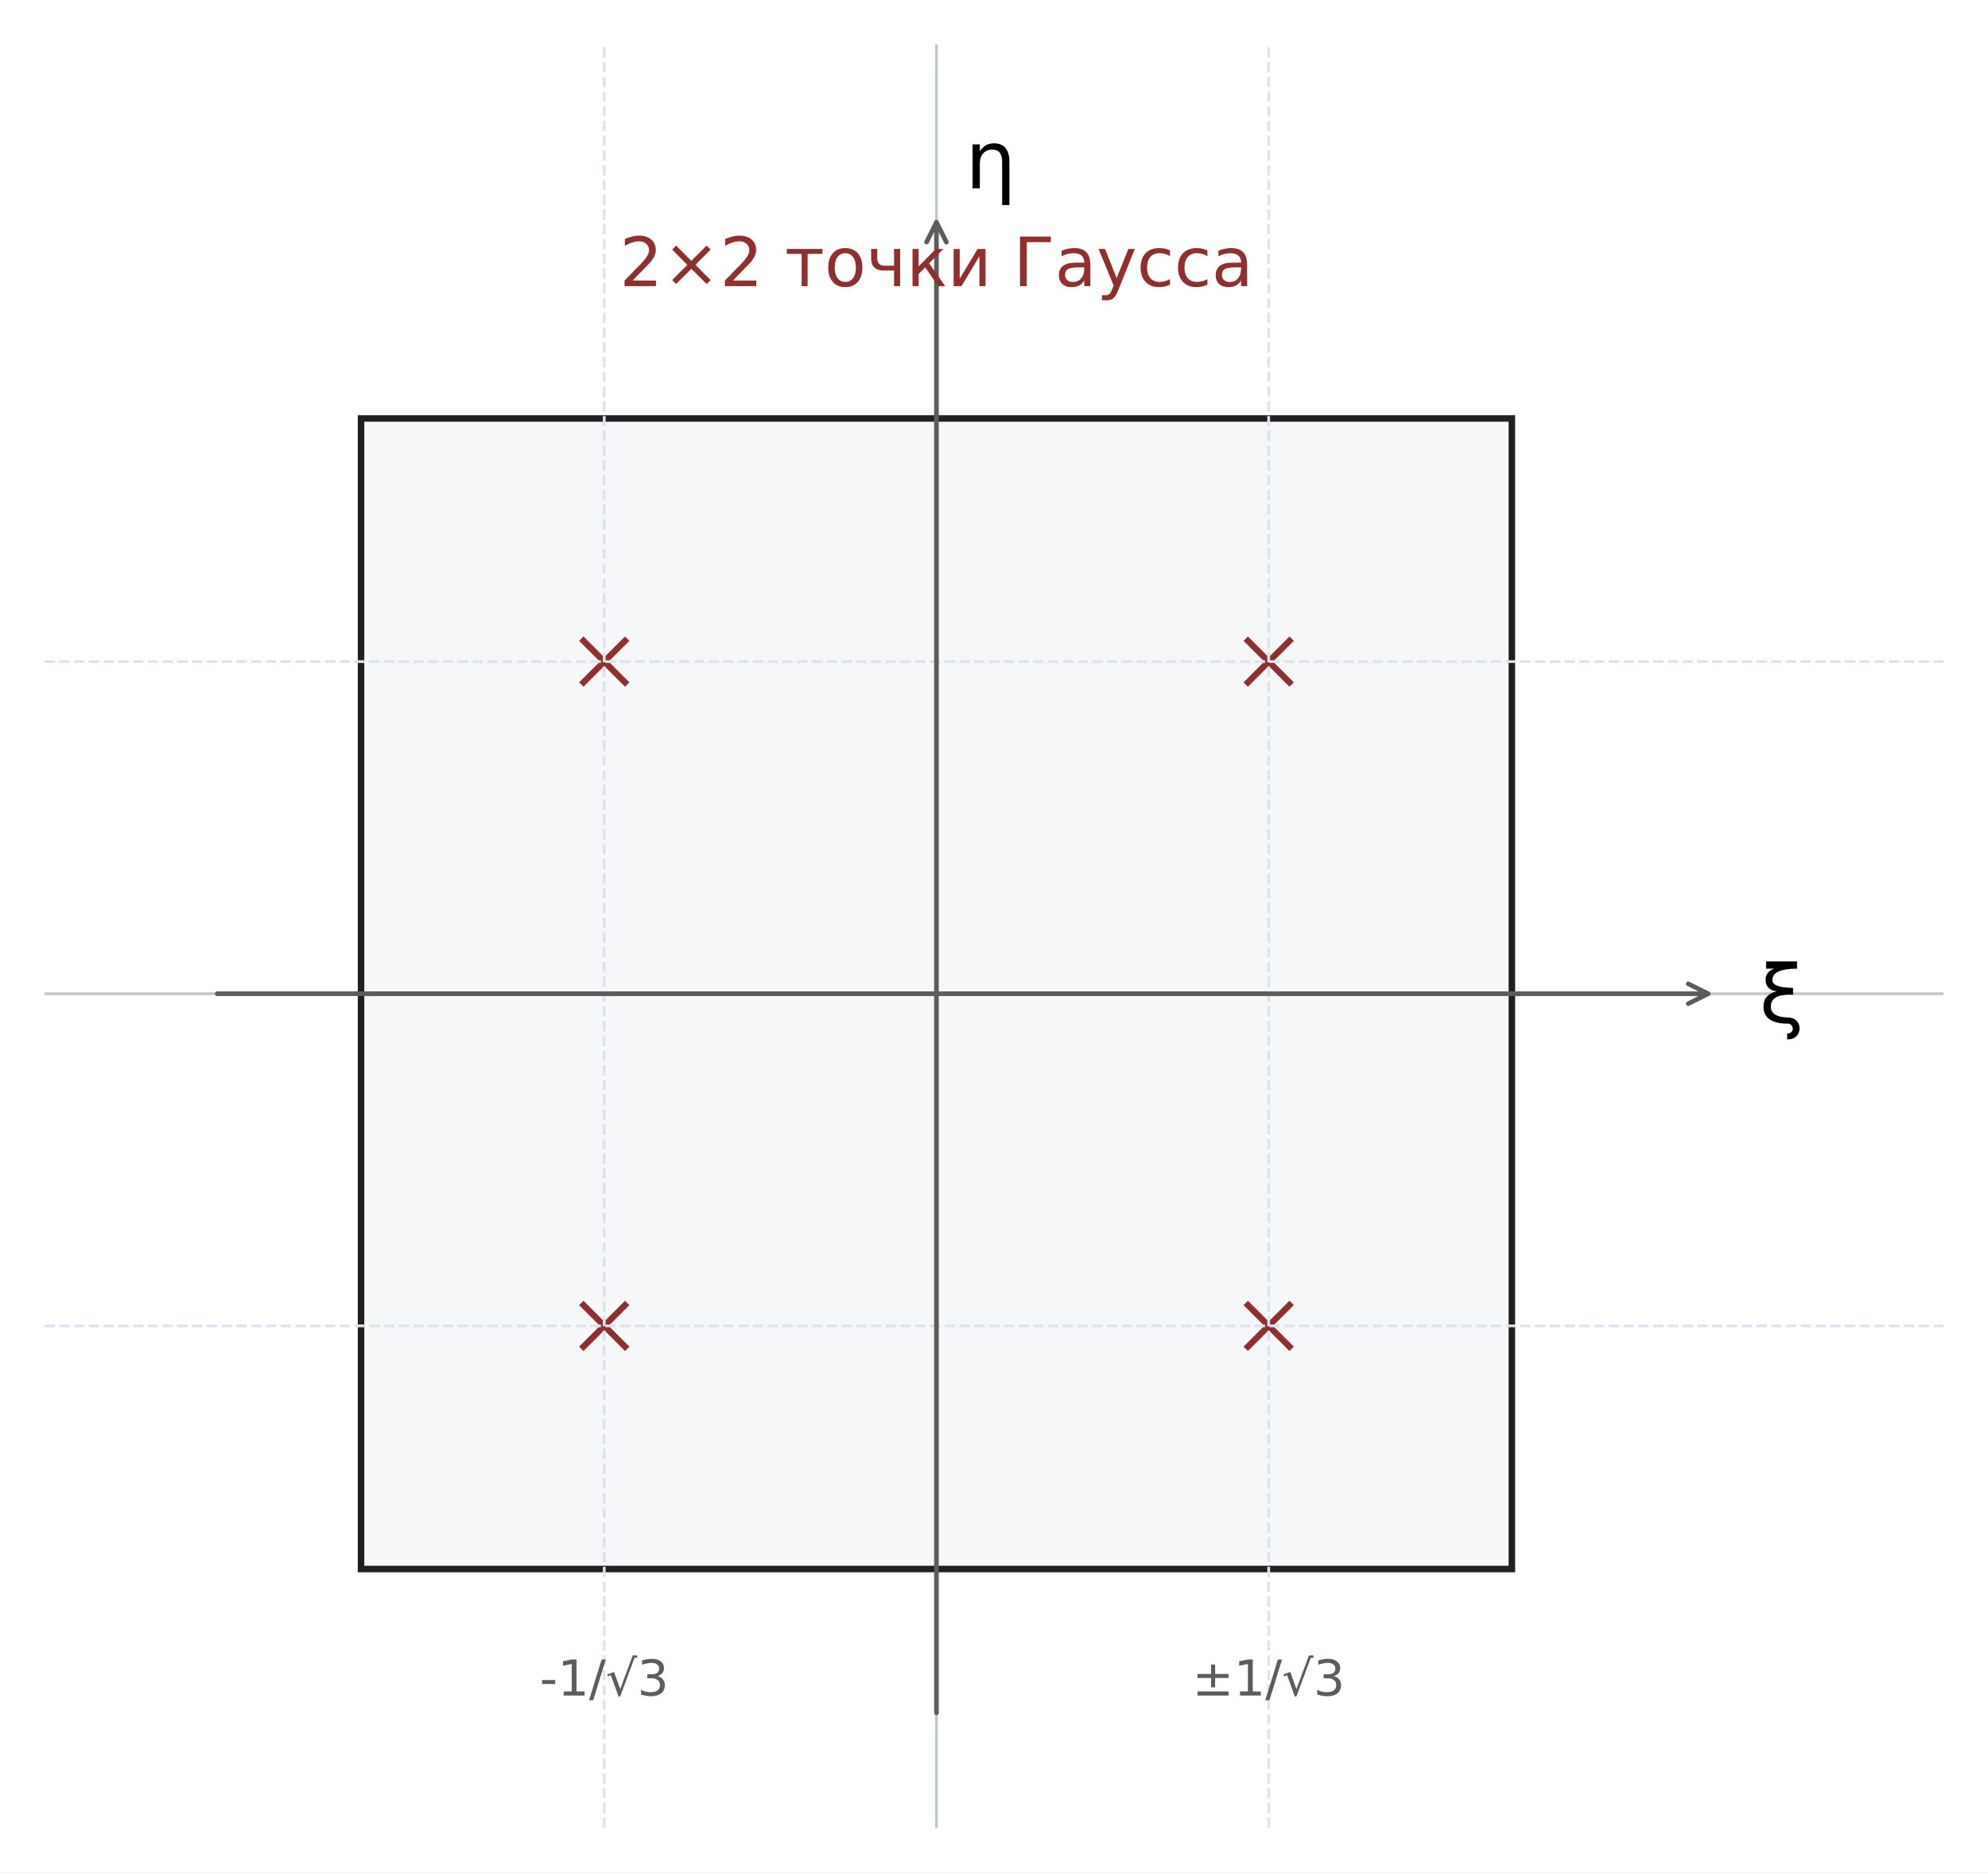
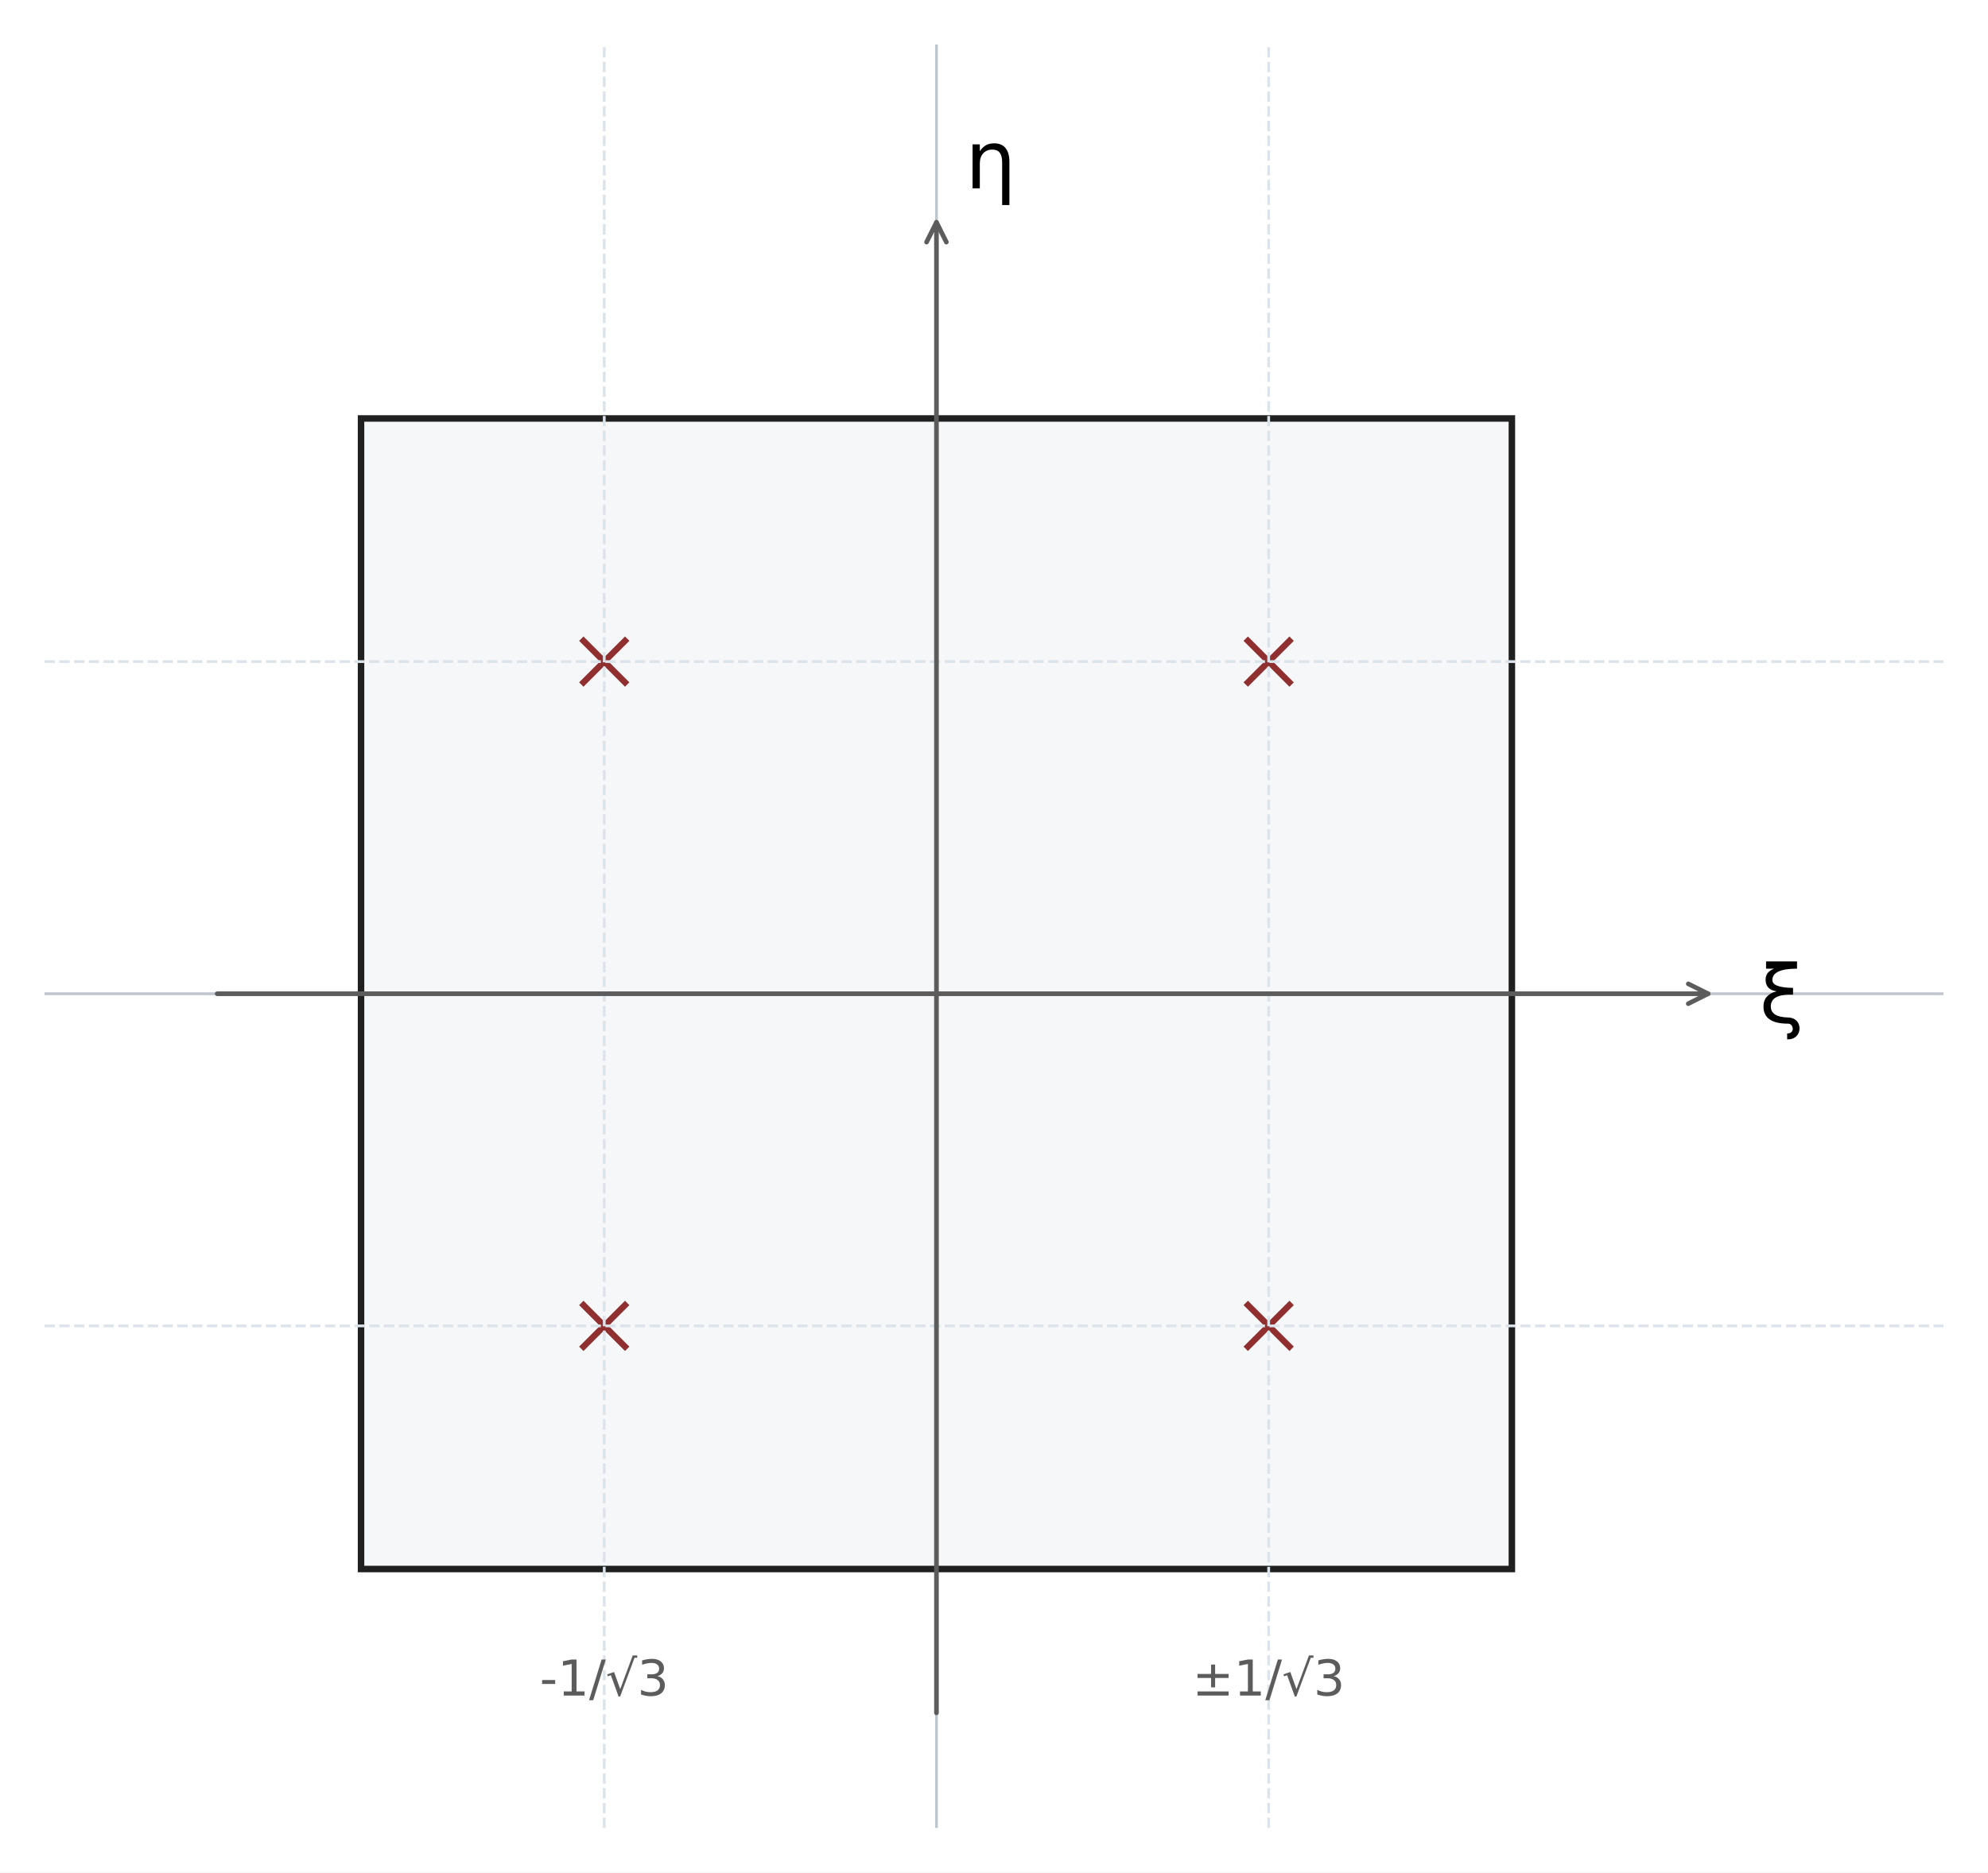
<svg xmlns="http://www.w3.org/2000/svg" xmlns:xlink="http://www.w3.org/1999/xlink" width="321.287pt" height="302.688pt" viewBox="0 0 321.287 302.688" version="1.1">
  <defs>
    <style type="text/css">*{stroke-linejoin: round; stroke-linecap: butt}</style>
  </defs>
  <g id="figure_1">
    <g id="patch_1">
      <path d="M 0 302.688  L 321.287 302.688  L 321.287 0  L 0 0  z " style="fill: #ffffff" />
    </g>
    <g id="axes_1">
      <g id="patch_2">
-         <path d="M 58.348 253.64  L 244.34 253.64  L 244.34 67.647  L 58.348 67.647  z " clip-path="url(#paff1a3300b)" style="fill: #f6f7f8; stroke: #202020; stroke-width: 1.05; stroke-linejoin: miter" />
+         <path d="M 58.348 253.64  L 244.34 253.64  L 244.34 67.647  L 58.348 67.647  z " clip-path="url(#pd2a2daa8f4)" style="fill: #f6f7f8; stroke: #202020; stroke-width: 1.05; stroke-linejoin: miter" />
      </g>
      <g id="PathCollection_1">
        <defs>
-           <path id="mbc2ed61419" d="M -3.708 3.708  L 3.708 -3.708  M -3.708 -3.708  L 3.708 3.708  " style="stroke: #8f2f2f" />
+           <path id="m304e797687" d="M -3.708 3.708  L 3.708 -3.708  M -3.708 -3.708  L 3.708 3.708  " style="stroke: #8f2f2f" />
        </defs>
-         <g clip-path="url(#paff1a3300b)">
-           <use xlink:href="#mbc2ed61419" x="97.653" y="214.335" style="fill: #8f2f2f; stroke: #8f2f2f" />
+         <g clip-path="url(#pd2a2daa8f4)">
+           <use xlink:href="#m304e797687" x="97.653" y="214.335" style="fill: #8f2f2f; stroke: #8f2f2f" />
        </g>
      </g>
      <g id="PathCollection_2">
-         <g clip-path="url(#paff1a3300b)">
-           <use xlink:href="#mbc2ed61419" x="97.653" y="106.952" style="fill: #8f2f2f; stroke: #8f2f2f" />
+         <g clip-path="url(#pd2a2daa8f4)">
+           <use xlink:href="#m304e797687" x="97.653" y="106.952" style="fill: #8f2f2f; stroke: #8f2f2f" />
        </g>
      </g>
      <g id="PathCollection_3">
-         <g clip-path="url(#paff1a3300b)">
-           <use xlink:href="#mbc2ed61419" x="205.035" y="214.335" style="fill: #8f2f2f; stroke: #8f2f2f" />
+         <g clip-path="url(#pd2a2daa8f4)">
+           <use xlink:href="#m304e797687" x="205.035" y="214.335" style="fill: #8f2f2f; stroke: #8f2f2f" />
        </g>
      </g>
      <g id="PathCollection_4">
-         <g clip-path="url(#paff1a3300b)">
-           <use xlink:href="#mbc2ed61419" x="205.035" y="106.952" style="fill: #8f2f2f; stroke: #8f2f2f" />
+         <g clip-path="url(#pd2a2daa8f4)">
+           <use xlink:href="#m304e797687" x="205.035" y="106.952" style="fill: #8f2f2f; stroke: #8f2f2f" />
        </g>
      </g>
      <g id="line2d_1">
-         <path d="M 7.2 160.644  L 314.087 160.644  " clip-path="url(#paff1a3300b)" style="fill: none; stroke: #bfc5cc; stroke-width: 0.45; stroke-linecap: square" />
+         <path d="M 7.2 160.644  L 314.087 160.644  " clip-path="url(#pd2a2daa8f4)" style="fill: none; stroke: #bfc5cc; stroke-width: 0.45; stroke-linecap: square" />
      </g>
      <g id="line2d_2">
-         <path d="M 151.344 295.488  L 151.344 7.2  " clip-path="url(#paff1a3300b)" style="fill: none; stroke: #bfc5cc; stroke-width: 0.45; stroke-linecap: square" />
+         <path d="M 151.344 295.488  L 151.344 7.2  " clip-path="url(#pd2a2daa8f4)" style="fill: none; stroke: #bfc5cc; stroke-width: 0.45; stroke-linecap: square" />
      </g>
      <g id="line2d_3">
-         <path d="M 97.653 295.488  L 97.653 7.2  " clip-path="url(#paff1a3300b)" style="fill: none; stroke-dasharray: 1.665,0.72; stroke-dashoffset: 0; stroke: #dde3ea; stroke-width: 0.45" />
+         <path d="M 97.653 295.488  L 97.653 7.2  " clip-path="url(#pd2a2daa8f4)" style="fill: none; stroke-dasharray: 1.665,0.72; stroke-dashoffset: 0; stroke: #dde3ea; stroke-width: 0.45" />
      </g>
      <g id="line2d_4">
-         <path d="M 205.035 295.488  L 205.035 7.2  " clip-path="url(#paff1a3300b)" style="fill: none; stroke-dasharray: 1.665,0.72; stroke-dashoffset: 0; stroke: #dde3ea; stroke-width: 0.45" />
+         <path d="M 205.035 295.488  L 205.035 7.2  " clip-path="url(#pd2a2daa8f4)" style="fill: none; stroke-dasharray: 1.665,0.72; stroke-dashoffset: 0; stroke: #dde3ea; stroke-width: 0.45" />
      </g>
      <g id="line2d_5">
-         <path d="M 7.2 214.335  L 314.087 214.335  " clip-path="url(#paff1a3300b)" style="fill: none; stroke-dasharray: 1.665,0.72; stroke-dashoffset: 0; stroke: #dde3ea; stroke-width: 0.45" />
+         <path d="M 7.2 214.335  L 314.087 214.335  " clip-path="url(#pd2a2daa8f4)" style="fill: none; stroke-dasharray: 1.665,0.72; stroke-dashoffset: 0; stroke: #dde3ea; stroke-width: 0.45" />
      </g>
      <g id="line2d_6">
-         <path d="M 7.2 106.952  L 314.087 106.952  " clip-path="url(#paff1a3300b)" style="fill: none; stroke-dasharray: 1.665,0.72; stroke-dashoffset: 0; stroke: #dde3ea; stroke-width: 0.45" />
+         <path d="M 7.2 106.952  L 314.087 106.952  " clip-path="url(#pd2a2daa8f4)" style="fill: none; stroke-dasharray: 1.665,0.72; stroke-dashoffset: 0; stroke: #dde3ea; stroke-width: 0.45" />
      </g>
      <g id="text_1">
        <text style="font-size: 8px; font-family: 'DejaVu Sans'; text-anchor: middle; fill: #5c5c5c" x="97.653" y="274.099" transform="rotate(-0 97.65266 274.0989)">-1/√3</text>
      </g>
      <g id="text_2">
        <text style="font-size: 8px; font-family: 'DejaVu Sans'; text-anchor: middle; fill: #5c5c5c" x="205.035" y="274.099" transform="rotate(-0 205.0353 274.0989)">±1/√3</text>
      </g>
      <g id="patch_3">
        <path d="M 35.099 160.644  Q 155.994 160.644 276.05 160.644  " style="fill: none; stroke: #5c5c5c; stroke-width: 0.75; stroke-linecap: round" />
        <path d="M 272.85 159.044  L 276.05 160.644  L 272.85 162.244  " style="fill: none; stroke: #5c5c5c; stroke-width: 0.75; stroke-linecap: round" />
      </g>
      <g id="patch_4">
        <path d="M 151.344 276.889  Q 151.344 155.994 151.344 35.937  " style="fill: none; stroke: #5c5c5c; stroke-width: 0.75; stroke-linecap: round" />
        <path d="M 149.744 39.137  L 151.344 35.937  L 152.944 39.137  " style="fill: none; stroke: #5c5c5c; stroke-width: 0.75; stroke-linecap: round" />
      </g>
      <g id="text_3">
        <text style="font-size: 13px; font-family: 'DejaVu Sans'; text-anchor: start" x="284.328" y="165.293" transform="rotate(-0 284.3285 165.2934)">ξ</text>
      </g>
      <g id="text_4">
        <text style="font-size: 13px; font-family: 'DejaVu Sans'; text-anchor: start" x="155.994" y="30.449" transform="rotate(-0 155.9938 30.44903)">η</text>
      </g>
-       <g id="text_5">
-         <text style="font-size: 11px; font-family: 'DejaVu Sans'; text-anchor: middle; fill: #8f2f2f" x="151.344" y="46.258" transform="rotate(-0 151.344 46.25837)">2×2 точки Гаусса</text>
-       </g>
    </g>
  </g>
  <defs>
-     <clipPath id="paff1a3300b">
+     <clipPath id="pd2a2daa8f4">
      <rect x="7.2" y="7.2" width="306.887" height="288.288" />
    </clipPath>
  </defs>
</svg>
